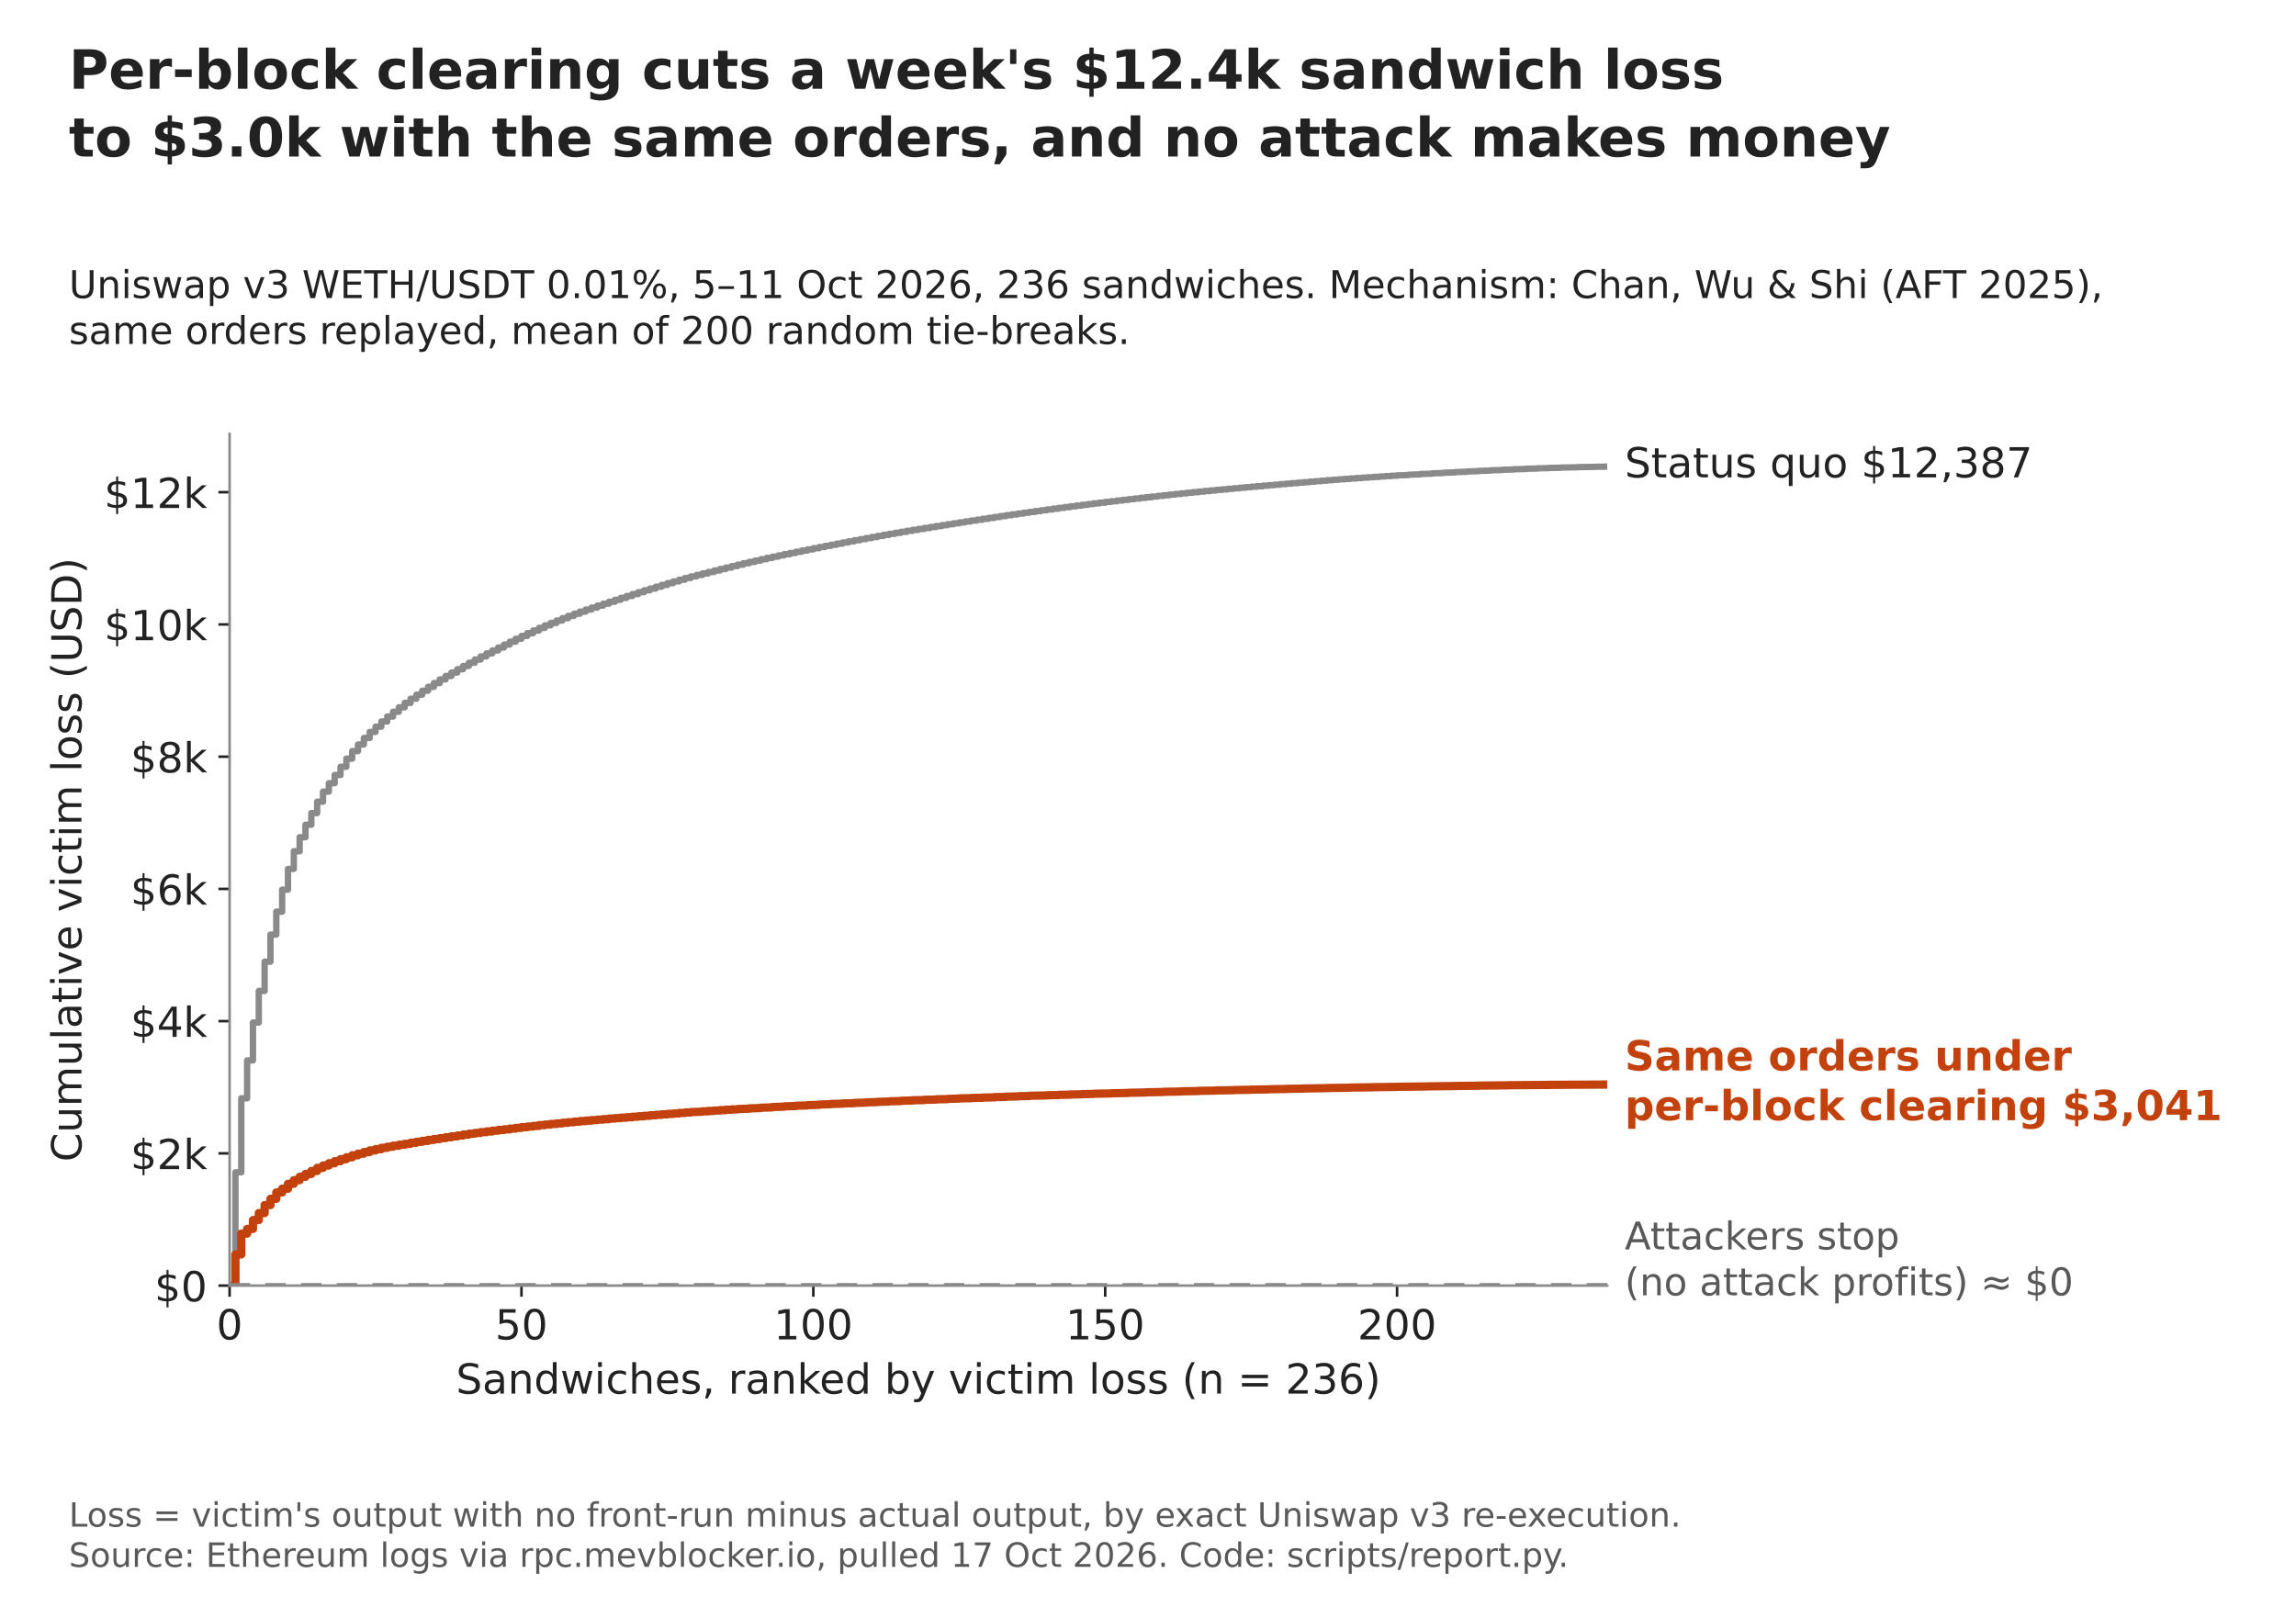
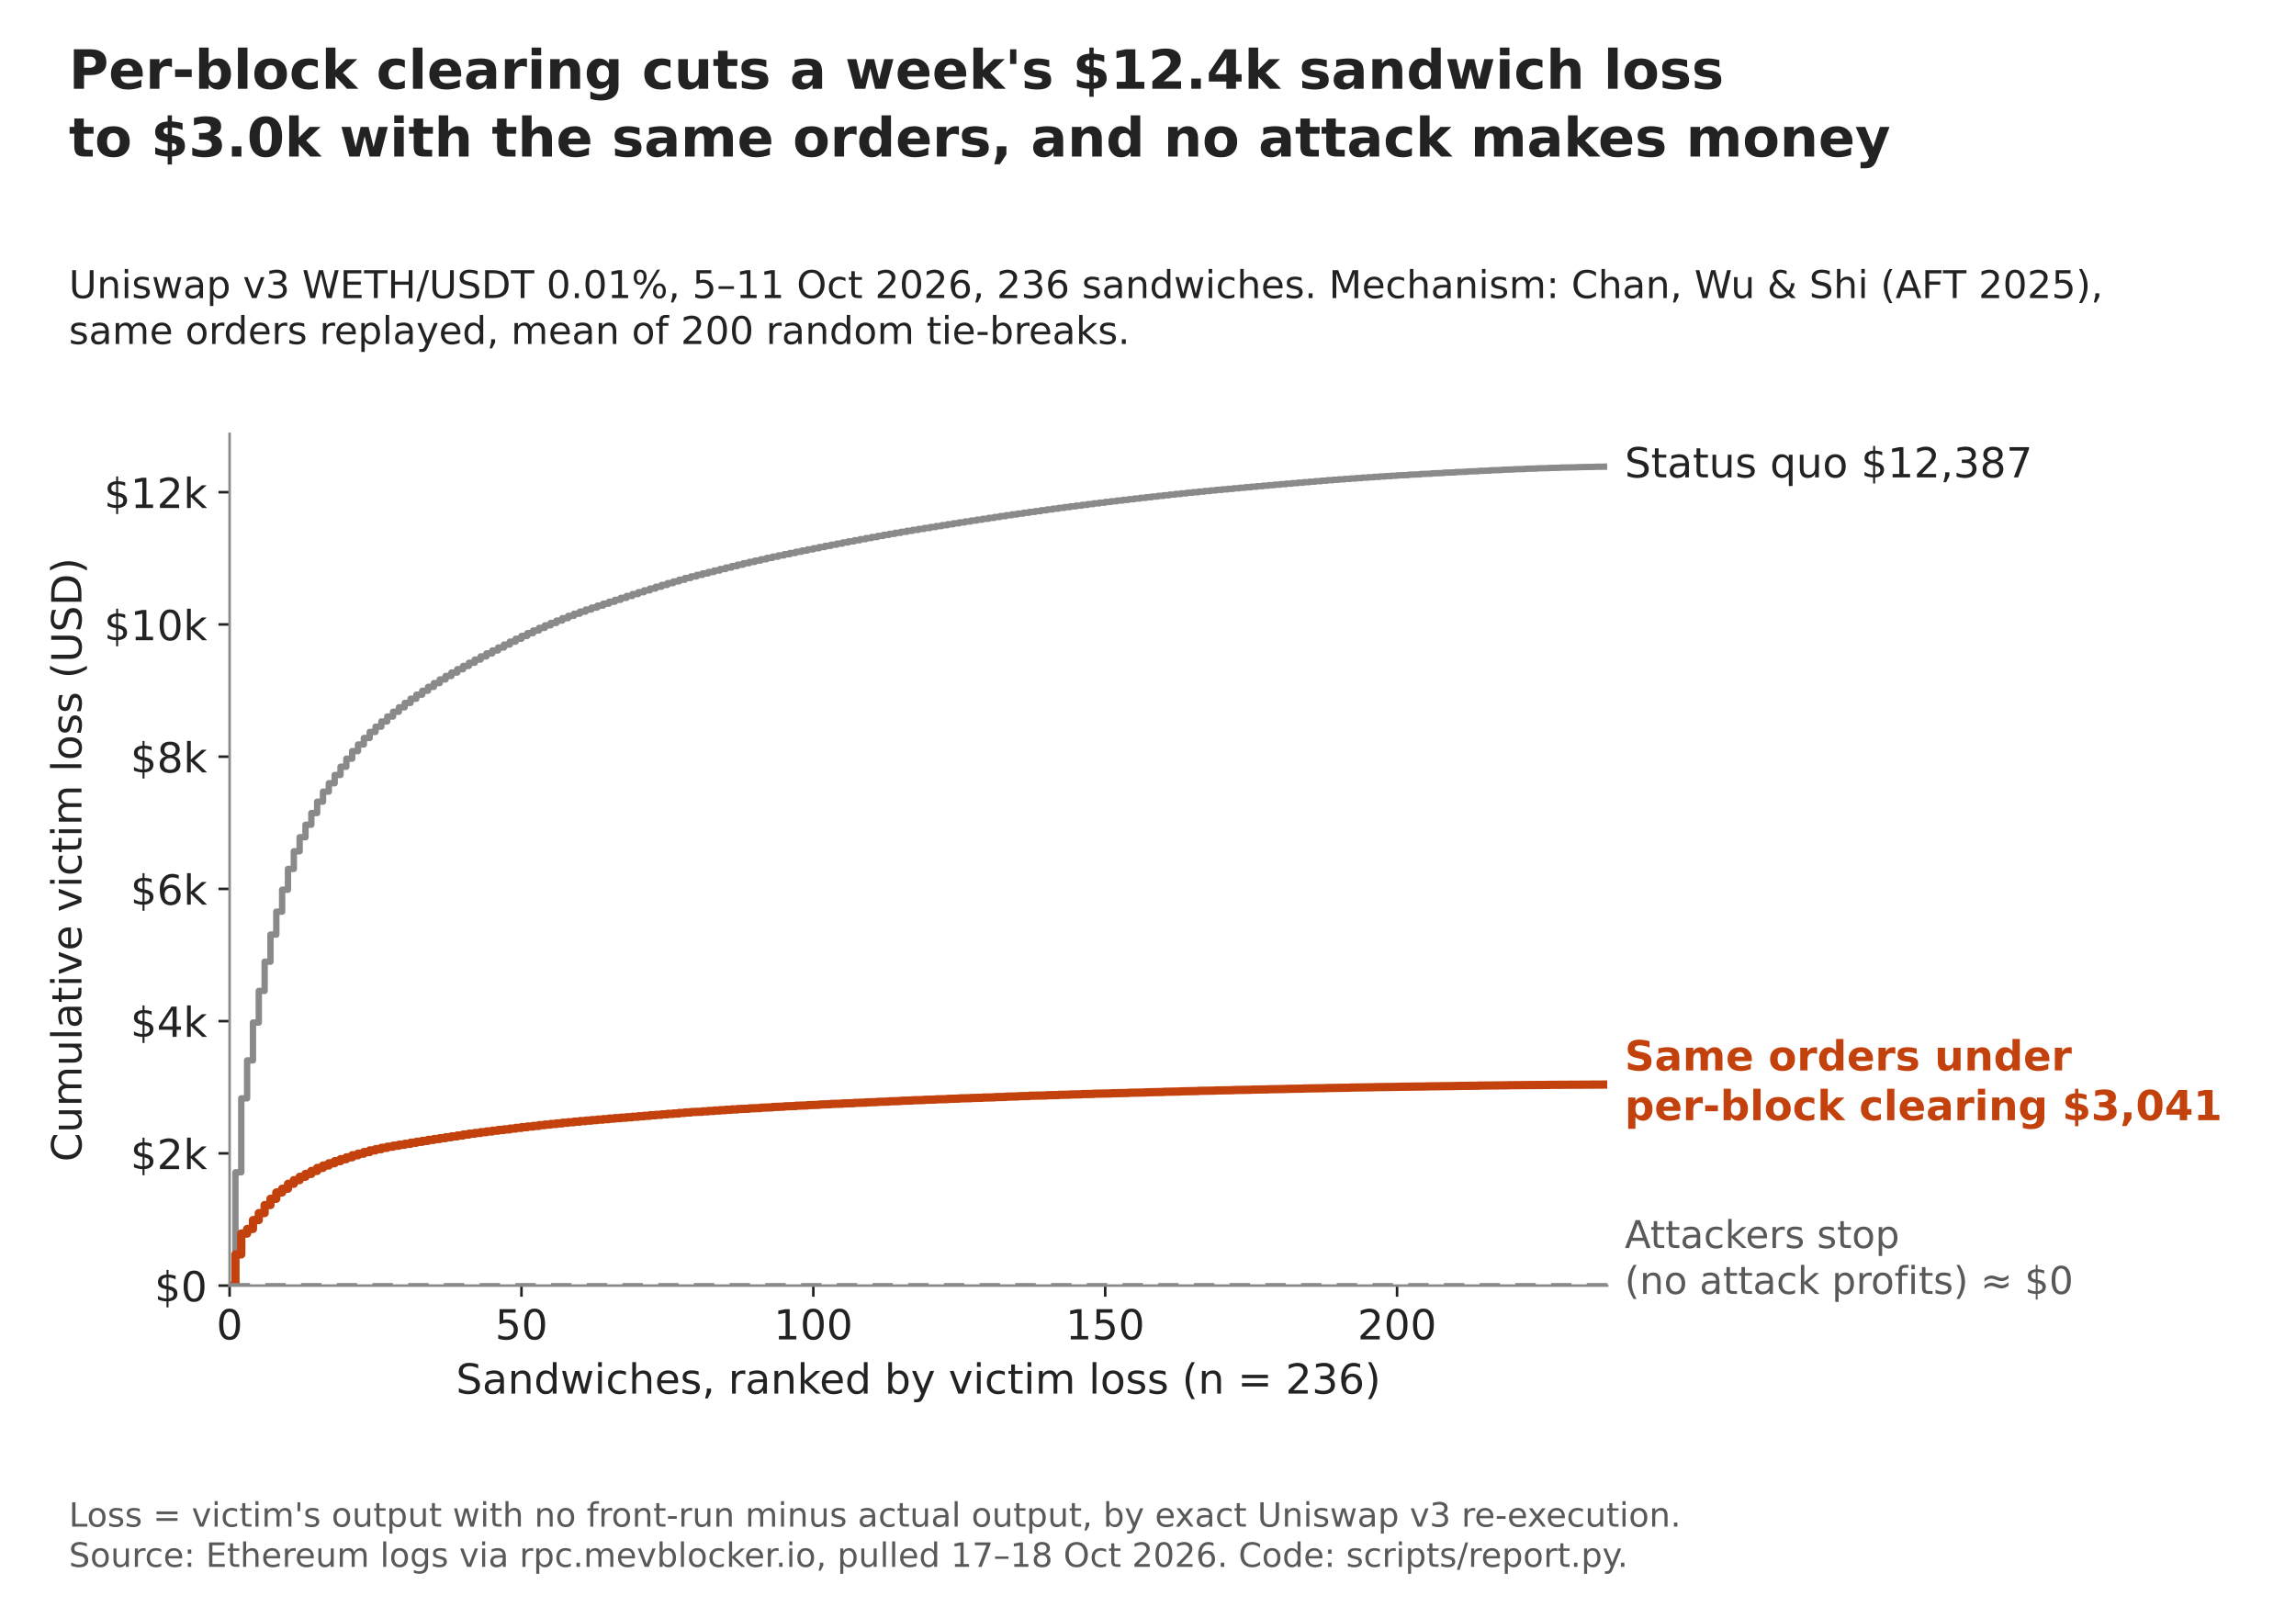
<svg xmlns="http://www.w3.org/2000/svg" xmlns:xlink="http://www.w3.org/1999/xlink" width="720pt" height="504pt" viewBox="0 0 720 504" version="1.1">
  <defs>
    <style type="text/css">*{stroke-linejoin: round; stroke-linecap: butt}</style>
  </defs>
  <g id="figure_1">
    <g id="patch_1">
      <path d="M 0 504  L 720 504  L 720 0  L 0 0  z " style="fill: #ffffff" />
    </g>
    <g id="axes_1">
      <g id="patch_2">
        <path d="M 72 403.2  L 504 403.2  L 504 136.08  L 72 136.08  z " style="fill: #ffffff" />
      </g>
      <g id="matplotlib.axis_1">
        <g id="xtick_1">
          <g id="line2d_1">
            <defs>
-               <path id="m01f7a027b5" d="M 0 0  L 0 3.5  " style="stroke: #222222; stroke-width: 0.8" />
+               <path id="madb91f0ebc" d="M 0 0  L 0 3.5  " style="stroke: #222222; stroke-width: 0.8" />
            </defs>
            <g>
-               <use xlink:href="#m01f7a027b5" x="72" y="403.2" style="fill: #222222; stroke: #222222; stroke-width: 0.8" />
+               <use xlink:href="#madb91f0ebc" x="72" y="403.2" style="fill: #222222; stroke: #222222; stroke-width: 0.8" />
            </g>
          </g>
          <g id="text_1">
            <text style="font-size: 13px; font-family: 'DejaVu Sans'; text-anchor: middle; fill: #222222" x="72" y="420.077" transform="rotate(-0 72 420.077)">0</text>
          </g>
        </g>
        <g id="xtick_2">
          <g id="line2d_2">
            <g>
-               <use xlink:href="#m01f7a027b5" x="163.525" y="403.2" style="fill: #222222; stroke: #222222; stroke-width: 0.8" />
+               <use xlink:href="#madb91f0ebc" x="163.525" y="403.2" style="fill: #222222; stroke: #222222; stroke-width: 0.8" />
            </g>
          </g>
          <g id="text_2">
            <text style="font-size: 13px; font-family: 'DejaVu Sans'; text-anchor: middle; fill: #222222" x="163.525" y="420.077" transform="rotate(-0 163.5254 420.077)">50</text>
          </g>
        </g>
        <g id="xtick_3">
          <g id="line2d_3">
            <g>
-               <use xlink:href="#m01f7a027b5" x="255.051" y="403.2" style="fill: #222222; stroke: #222222; stroke-width: 0.8" />
+               <use xlink:href="#madb91f0ebc" x="255.051" y="403.2" style="fill: #222222; stroke: #222222; stroke-width: 0.8" />
            </g>
          </g>
          <g id="text_3">
            <text style="font-size: 13px; font-family: 'DejaVu Sans'; text-anchor: middle; fill: #222222" x="255.051" y="420.077" transform="rotate(-0 255.0508 420.077)">100</text>
          </g>
        </g>
        <g id="xtick_4">
          <g id="line2d_4">
            <g>
-               <use xlink:href="#m01f7a027b5" x="346.576" y="403.2" style="fill: #222222; stroke: #222222; stroke-width: 0.8" />
+               <use xlink:href="#madb91f0ebc" x="346.576" y="403.2" style="fill: #222222; stroke: #222222; stroke-width: 0.8" />
            </g>
          </g>
          <g id="text_4">
            <text style="font-size: 13px; font-family: 'DejaVu Sans'; text-anchor: middle; fill: #222222" x="346.576" y="420.077" transform="rotate(-0 346.5763 420.077)">150</text>
          </g>
        </g>
        <g id="xtick_5">
          <g id="line2d_5">
            <g>
-               <use xlink:href="#m01f7a027b5" x="438.102" y="403.2" style="fill: #222222; stroke: #222222; stroke-width: 0.8" />
+               <use xlink:href="#madb91f0ebc" x="438.102" y="403.2" style="fill: #222222; stroke: #222222; stroke-width: 0.8" />
            </g>
          </g>
          <g id="text_5">
            <text style="font-size: 13px; font-family: 'DejaVu Sans'; text-anchor: middle; fill: #222222" x="438.102" y="420.077" transform="rotate(-0 438.1017 420.077)">200</text>
          </g>
        </g>
        <g id="text_6">
          <text style="font-size: 13px; font-family: 'DejaVu Sans'; text-anchor: middle; fill: #222222" x="288" y="437.078" transform="rotate(-0 288 437.078)">Sandwiches, ranked by victim loss (n = 236)</text>
        </g>
      </g>
      <g id="matplotlib.axis_2">
        <g id="ytick_1">
          <g id="line2d_6">
            <defs>
-               <path id="mf2571ea954" d="M 0 0  L -3.5 0  " style="stroke: #222222; stroke-width: 0.8" />
+               <path id="m854d1c3904" d="M 0 0  L -3.5 0  " style="stroke: #222222; stroke-width: 0.8" />
            </defs>
            <g>
-               <use xlink:href="#mf2571ea954" x="72" y="403.2" style="fill: #222222; stroke: #222222; stroke-width: 0.8" />
+               <use xlink:href="#m854d1c3904" x="72" y="403.2" style="fill: #222222; stroke: #222222; stroke-width: 0.8" />
            </g>
          </g>
          <g id="text_7">
            <text style="font-size: 13px; font-family: 'DejaVu Sans'; text-anchor: end; fill: #222222" x="65" y="408.139" transform="rotate(-0 65 408.139)">$0</text>
          </g>
        </g>
        <g id="ytick_2">
          <g id="line2d_7">
            <g>
-               <use xlink:href="#mf2571ea954" x="72" y="361.729" style="fill: #222222; stroke: #222222; stroke-width: 0.8" />
+               <use xlink:href="#m854d1c3904" x="72" y="361.729" style="fill: #222222; stroke: #222222; stroke-width: 0.8" />
            </g>
          </g>
          <g id="text_8">
            <text style="font-size: 13px; font-family: 'DejaVu Sans'; text-anchor: end; fill: #222222" x="65" y="366.668" transform="rotate(-0 65 366.6682)">$2k</text>
          </g>
        </g>
        <g id="ytick_3">
          <g id="line2d_8">
            <g>
-               <use xlink:href="#mf2571ea954" x="72" y="320.258" style="fill: #222222; stroke: #222222; stroke-width: 0.8" />
+               <use xlink:href="#m854d1c3904" x="72" y="320.258" style="fill: #222222; stroke: #222222; stroke-width: 0.8" />
            </g>
          </g>
          <g id="text_9">
            <text style="font-size: 13px; font-family: 'DejaVu Sans'; text-anchor: end; fill: #222222" x="65" y="325.197" transform="rotate(-0 65 325.1974)">$4k</text>
          </g>
        </g>
        <g id="ytick_4">
          <g id="line2d_9">
            <g>
-               <use xlink:href="#mf2571ea954" x="72" y="278.788" style="fill: #222222; stroke: #222222; stroke-width: 0.8" />
+               <use xlink:href="#m854d1c3904" x="72" y="278.788" style="fill: #222222; stroke: #222222; stroke-width: 0.8" />
            </g>
          </g>
          <g id="text_10">
            <text style="font-size: 13px; font-family: 'DejaVu Sans'; text-anchor: end; fill: #222222" x="65" y="283.727" transform="rotate(-0 65 283.7265)">$6k</text>
          </g>
        </g>
        <g id="ytick_5">
          <g id="line2d_10">
            <g>
-               <use xlink:href="#mf2571ea954" x="72" y="237.317" style="fill: #222222; stroke: #222222; stroke-width: 0.8" />
+               <use xlink:href="#m854d1c3904" x="72" y="237.317" style="fill: #222222; stroke: #222222; stroke-width: 0.8" />
            </g>
          </g>
          <g id="text_11">
            <text style="font-size: 13px; font-family: 'DejaVu Sans'; text-anchor: end; fill: #222222" x="65" y="242.256" transform="rotate(-0 65 242.2557)">$8k</text>
          </g>
        </g>
        <g id="ytick_6">
          <g id="line2d_11">
            <g>
-               <use xlink:href="#mf2571ea954" x="72" y="195.846" style="fill: #222222; stroke: #222222; stroke-width: 0.8" />
+               <use xlink:href="#m854d1c3904" x="72" y="195.846" style="fill: #222222; stroke: #222222; stroke-width: 0.8" />
            </g>
          </g>
          <g id="text_12">
            <text style="font-size: 13px; font-family: 'DejaVu Sans'; text-anchor: end; fill: #222222" x="65" y="200.785" transform="rotate(-0 65 200.7849)">$10k</text>
          </g>
        </g>
        <g id="ytick_7">
          <g id="line2d_12">
            <g>
-               <use xlink:href="#mf2571ea954" x="72" y="154.375" style="fill: #222222; stroke: #222222; stroke-width: 0.8" />
+               <use xlink:href="#m854d1c3904" x="72" y="154.375" style="fill: #222222; stroke: #222222; stroke-width: 0.8" />
            </g>
          </g>
          <g id="text_13">
            <text style="font-size: 13px; font-family: 'DejaVu Sans'; text-anchor: end; fill: #222222" x="65" y="159.314" transform="rotate(-0 65 159.3141)">$12k</text>
          </g>
        </g>
        <g id="text_14">
          <text style="font-size: 13px; font-family: 'DejaVu Sans'; text-anchor: middle; fill: #222222" x="25.535" y="269.64" transform="rotate(-90 25.53539 269.64)">Cumulative victim loss (USD)</text>
        </g>
      </g>
      <g id="line2d_13">
-         <path d="M 72 403.2  L 73.831 403.2  L 73.831 367.666  L 75.661 367.666  L 75.661 344.463  L 77.492 344.463  L 77.492 332.572  L 79.322 332.572  L 79.322 320.699  L 81.153 320.699  L 81.153 310.773  L 82.983 310.773  L 82.983 301.617  L 84.814 301.617  L 84.814 293.112  L 86.644 293.112  L 86.644 285.92  L 88.475 285.92  L 88.475 279.029  L 90.305 279.029  L 90.305 272.518  L 92.136 272.518  L 92.136 266.984  L 93.966 266.984  L 93.966 262.573  L 95.797 262.573  L 95.797 258.667  L 97.627 258.667  L 97.627 255.003  L 99.458 255.003  L 99.458 251.431  L 101.288 251.431  L 101.288 248.281  L 103.119 248.281  L 103.119 245.646  L 104.949 245.646  L 104.949 243.057  L 106.78 243.057  L 106.78 240.467  L 108.61 240.467  L 108.61 237.941  L 110.441 237.941  L 110.441 235.563  L 112.271 235.563  L 112.271 233.494  L 114.102 233.494  L 114.102 231.453  L 115.932 231.453  L 115.932 229.554  L 117.763 229.554  L 117.763 227.899  L 119.593 227.899  L 119.593 226.269  L 121.424 226.269  L 121.424 224.723  L 123.254 224.723  L 123.254 223.228  L 125.085 223.228  L 125.085 221.831  L 126.915 221.831  L 126.915 220.462  L 128.746 220.462  L 128.746 219.136  L 130.576 219.136  L 130.576 217.87  L 132.407 217.87  L 132.407 216.631  L 134.237 216.631  L 134.237 215.415  L 136.068 215.415  L 136.068 214.233  L 137.898 214.233  L 137.898 213.086  L 139.729 213.086  L 139.729 212.006  L 141.559 212.006  L 141.559 210.934  L 143.39 210.934  L 143.39 209.886  L 145.22 209.886  L 145.22 208.86  L 147.051 208.86  L 147.051 207.854  L 148.881 207.854  L 148.881 206.861  L 150.712 206.861  L 150.712 205.871  L 152.542 205.871  L 152.542 204.93  L 154.373 204.93  L 154.373 203.999  L 156.203 203.999  L 156.203 203.075  L 158.034 203.075  L 158.034 202.151  L 159.864 202.151  L 159.864 201.235  L 161.695 201.235  L 161.695 200.331  L 163.525 200.331  L 163.525 199.44  L 165.356 199.44  L 165.356 198.575  L 167.186 198.575  L 167.186 197.741  L 169.017 197.741  L 169.017 196.925  L 170.847 196.925  L 170.847 196.135  L 172.678 196.135  L 172.678 195.379  L 174.508 195.379  L 174.508 194.624  L 176.339 194.624  L 176.339 193.877  L 178.169 193.877  L 178.169 193.146  L 180 193.146  L 180 192.481  L 181.831 192.481  L 181.831 191.819  L 183.661 191.819  L 183.661 191.167  L 185.492 191.167  L 185.492 190.55  L 187.322 190.55  L 187.322 189.937  L 189.153 189.937  L 189.153 189.326  L 190.983 189.326  L 190.983 188.722  L 192.814 188.722  L 192.814 188.12  L 194.644 188.12  L 194.644 187.518  L 196.475 187.518  L 196.475 186.916  L 198.305 186.916  L 198.305 186.315  L 200.136 186.315  L 200.136 185.726  L 201.966 185.726  L 201.966 185.152  L 203.797 185.152  L 203.797 184.581  L 205.627 184.581  L 205.627 184.013  L 207.458 184.013  L 207.458 183.451  L 209.288 183.451  L 209.288 182.89  L 211.119 182.89  L 211.119 182.349  L 212.949 182.349  L 212.949 181.813  L 214.78 181.813  L 214.78 181.283  L 216.61 181.283  L 216.61 180.791  L 218.441 180.791  L 218.441 180.314  L 220.271 180.314  L 220.271 179.848  L 222.102 179.848  L 222.102 179.386  L 223.932 179.386  L 223.932 178.926  L 225.763 178.926  L 225.763 178.465  L 227.593 178.465  L 227.593 178.007  L 229.424 178.007  L 229.424 177.549  L 231.254 177.549  L 231.254 177.096  L 233.085 177.096  L 233.085 176.647  L 234.915 176.647  L 234.915 176.226  L 236.746 176.226  L 236.746 175.81  L 238.576 175.81  L 238.576 175.395  L 240.407 175.395  L 240.407 174.98  L 242.237 174.98  L 242.237 174.58  L 244.068 174.58  L 244.068 174.189  L 245.898 174.189  L 245.898 173.808  L 247.729 173.808  L 247.729 173.427  L 249.559 173.427  L 249.559 173.05  L 251.39 173.05  L 251.39 172.675  L 253.22 172.675  L 253.22 172.3  L 255.051 172.3  L 255.051 171.93  L 256.881 171.93  L 256.881 171.564  L 258.712 171.564  L 258.712 171.199  L 260.542 171.199  L 260.542 170.843  L 262.373 170.843  L 262.373 170.488  L 264.203 170.488  L 264.203 170.137  L 266.034 170.137  L 266.034 169.787  L 267.864 169.787  L 267.864 169.44  L 269.695 169.44  L 269.695 169.096  L 271.525 169.096  L 271.525 168.755  L 273.356 168.755  L 273.356 168.417  L 275.186 168.417  L 275.186 168.081  L 277.017 168.081  L 277.017 167.745  L 278.847 167.745  L 278.847 167.425  L 280.678 167.425  L 280.678 167.107  L 282.508 167.107  L 282.508 166.792  L 284.339 166.792  L 284.339 166.482  L 286.169 166.482  L 286.169 166.184  L 288 166.184  L 288 165.885  L 289.831 165.885  L 289.831 165.59  L 291.661 165.59  L 291.661 165.296  L 293.492 165.296  L 293.492 165.002  L 295.322 165.002  L 295.322 164.708  L 297.153 164.708  L 297.153 164.415  L 298.983 164.415  L 298.983 164.122  L 300.814 164.122  L 300.814 163.832  L 302.644 163.832  L 302.644 163.547  L 304.475 163.547  L 304.475 163.263  L 306.305 163.263  L 306.305 162.981  L 308.136 162.981  L 308.136 162.702  L 309.966 162.702  L 309.966 162.423  L 311.797 162.423  L 311.797 162.145  L 313.627 162.145  L 313.627 161.867  L 315.458 161.867  L 315.458 161.592  L 317.288 161.592  L 317.288 161.327  L 319.119 161.327  L 319.119 161.067  L 320.949 161.067  L 320.949 160.807  L 322.78 160.807  L 322.78 160.548  L 324.61 160.548  L 324.61 160.293  L 326.441 160.293  L 326.441 160.038  L 328.271 160.038  L 328.271 159.787  L 330.102 159.787  L 330.102 159.538  L 331.932 159.538  L 331.932 159.291  L 333.763 159.291  L 333.763 159.043  L 335.593 159.043  L 335.593 158.801  L 337.424 158.801  L 337.424 158.566  L 339.254 158.566  L 339.254 158.332  L 341.085 158.332  L 341.085 158.098  L 342.915 158.098  L 342.915 157.87  L 344.746 157.87  L 344.746 157.646  L 346.576 157.646  L 346.576 157.424  L 348.407 157.424  L 348.407 157.205  L 350.237 157.205  L 350.237 156.987  L 352.068 156.987  L 352.068 156.774  L 353.898 156.774  L 353.898 156.562  L 355.729 156.562  L 355.729 156.35  L 357.559 156.35  L 357.559 156.139  L 359.39 156.139  L 359.39 155.933  L 361.22 155.933  L 361.22 155.728  L 363.051 155.728  L 363.051 155.525  L 364.881 155.525  L 364.881 155.323  L 366.712 155.323  L 366.712 155.12  L 368.542 155.12  L 368.542 154.926  L 370.373 154.926  L 370.373 154.736  L 372.203 154.736  L 372.203 154.547  L 374.034 154.547  L 374.034 154.357  L 375.864 154.357  L 375.864 154.174  L 377.695 154.174  L 377.695 153.992  L 379.525 153.992  L 379.525 153.816  L 381.356 153.816  L 381.356 153.646  L 383.186 153.646  L 383.186 153.476  L 385.017 153.476  L 385.017 153.305  L 386.847 153.305  L 386.847 153.137  L 388.678 153.137  L 388.678 152.97  L 390.508 152.97  L 390.508 152.804  L 392.339 152.804  L 392.339 152.642  L 394.169 152.642  L 394.169 152.479  L 396 152.479  L 396 152.319  L 397.831 152.319  L 397.831 152.158  L 399.661 152.158  L 399.661 151.999  L 401.492 151.999  L 401.492 151.841  L 403.322 151.841  L 403.322 151.684  L 405.153 151.684  L 405.153 151.528  L 406.983 151.528  L 406.983 151.372  L 408.814 151.372  L 408.814 151.218  L 410.644 151.218  L 410.644 151.064  L 412.475 151.064  L 412.475 150.911  L 414.305 150.911  L 414.305 150.759  L 416.136 150.759  L 416.136 150.61  L 417.966 150.61  L 417.966 150.471  L 419.797 150.471  L 419.797 150.334  L 421.627 150.334  L 421.627 150.197  L 423.458 150.197  L 423.458 150.064  L 425.288 150.064  L 425.288 149.933  L 427.119 149.933  L 427.119 149.805  L 428.949 149.805  L 428.949 149.682  L 430.78 149.682  L 430.78 149.56  L 432.61 149.56  L 432.61 149.441  L 434.441 149.441  L 434.441 149.323  L 436.271 149.323  L 436.271 149.207  L 438.102 149.207  L 438.102 149.093  L 441.763 148.984  L 441.763 148.875  L 445.424 148.769  L 445.424 148.663  L 449.085 148.559  L 449.085 148.456  L 452.746 148.353  L 452.746 148.252  L 456.407 148.151  L 456.407 148.055  L 460.068 147.96  L 460.068 147.865  L 463.729 147.773  L 463.729 147.682  L 467.39 147.591  L 467.39 147.502  L 471.051 147.413  L 471.051 147.327  L 474.712 147.242  L 474.712 147.165  L 478.373 147.091  L 478.373 147.019  L 482.034 146.948  L 482.034 146.879  L 485.695 146.819  L 485.695 146.759  L 489.356 146.7  L 489.356 146.646  L 494.847 146.547  L 494.847 146.503  L 500.339 146.42  L 500.339 146.39  L 504 146.363  L 504 146.354  " clip-path="url(#p5d83e843a5)" style="fill: none; stroke: #8a8a8a; stroke-width: 2; stroke-linecap: square" />
+         <path d="M 72 403.2  L 73.831 403.2  L 73.831 367.666  L 75.661 367.666  L 75.661 344.463  L 77.492 344.463  L 77.492 332.572  L 79.322 332.572  L 79.322 320.699  L 81.153 320.699  L 81.153 310.773  L 82.983 310.773  L 82.983 301.617  L 84.814 301.617  L 84.814 293.112  L 86.644 293.112  L 86.644 285.92  L 88.475 285.92  L 88.475 279.029  L 90.305 279.029  L 90.305 272.518  L 92.136 272.518  L 92.136 266.984  L 93.966 266.984  L 93.966 262.573  L 95.797 262.573  L 95.797 258.667  L 97.627 258.667  L 97.627 255.003  L 99.458 255.003  L 99.458 251.431  L 101.288 251.431  L 101.288 248.281  L 103.119 248.281  L 103.119 245.646  L 104.949 245.646  L 104.949 243.057  L 106.78 243.057  L 106.78 240.467  L 108.61 240.467  L 108.61 237.941  L 110.441 237.941  L 110.441 235.563  L 112.271 235.563  L 112.271 233.494  L 114.102 233.494  L 114.102 231.453  L 115.932 231.453  L 115.932 229.554  L 117.763 229.554  L 117.763 227.899  L 119.593 227.899  L 119.593 226.269  L 121.424 226.269  L 121.424 224.723  L 123.254 224.723  L 123.254 223.228  L 125.085 223.228  L 125.085 221.831  L 126.915 221.831  L 126.915 220.462  L 128.746 220.462  L 128.746 219.136  L 130.576 219.136  L 130.576 217.87  L 132.407 217.87  L 132.407 216.631  L 134.237 216.631  L 134.237 215.415  L 136.068 215.415  L 136.068 214.233  L 137.898 214.233  L 137.898 213.086  L 139.729 213.086  L 139.729 212.006  L 141.559 212.006  L 141.559 210.934  L 143.39 210.934  L 143.39 209.886  L 145.22 209.886  L 145.22 208.86  L 147.051 208.86  L 147.051 207.854  L 148.881 207.854  L 148.881 206.861  L 150.712 206.861  L 150.712 205.871  L 152.542 205.871  L 152.542 204.93  L 154.373 204.93  L 154.373 203.999  L 156.203 203.999  L 156.203 203.075  L 158.034 203.075  L 158.034 202.151  L 159.864 202.151  L 159.864 201.235  L 161.695 201.235  L 161.695 200.331  L 163.525 200.331  L 163.525 199.44  L 165.356 199.44  L 165.356 198.575  L 167.186 198.575  L 167.186 197.741  L 169.017 197.741  L 169.017 196.925  L 170.847 196.925  L 170.847 196.135  L 172.678 196.135  L 172.678 195.379  L 174.508 195.379  L 174.508 194.624  L 176.339 194.624  L 176.339 193.877  L 178.169 193.877  L 178.169 193.146  L 180 193.146  L 180 192.481  L 181.831 192.481  L 181.831 191.819  L 183.661 191.819  L 183.661 191.167  L 185.492 191.167  L 185.492 190.55  L 187.322 190.55  L 187.322 189.937  L 189.153 189.937  L 189.153 189.326  L 190.983 189.326  L 190.983 188.722  L 192.814 188.722  L 192.814 188.12  L 194.644 188.12  L 194.644 187.518  L 196.475 187.518  L 196.475 186.916  L 198.305 186.916  L 198.305 186.315  L 200.136 186.315  L 200.136 185.726  L 201.966 185.726  L 201.966 185.152  L 203.797 185.152  L 203.797 184.581  L 205.627 184.581  L 205.627 184.013  L 207.458 184.013  L 207.458 183.451  L 209.288 183.451  L 209.288 182.89  L 211.119 182.89  L 211.119 182.349  L 212.949 182.349  L 212.949 181.813  L 214.78 181.813  L 214.78 181.283  L 216.61 181.283  L 216.61 180.791  L 218.441 180.791  L 218.441 180.314  L 220.271 180.314  L 220.271 179.848  L 222.102 179.848  L 222.102 179.386  L 223.932 179.386  L 223.932 178.926  L 225.763 178.926  L 225.763 178.465  L 227.593 178.465  L 227.593 178.007  L 229.424 178.007  L 229.424 177.549  L 231.254 177.549  L 231.254 177.096  L 233.085 177.096  L 233.085 176.647  L 234.915 176.647  L 234.915 176.226  L 236.746 176.226  L 236.746 175.81  L 238.576 175.81  L 238.576 175.395  L 240.407 175.395  L 240.407 174.98  L 242.237 174.98  L 242.237 174.58  L 244.068 174.58  L 244.068 174.189  L 245.898 174.189  L 245.898 173.808  L 247.729 173.808  L 247.729 173.427  L 249.559 173.427  L 249.559 173.05  L 251.39 173.05  L 251.39 172.675  L 253.22 172.675  L 253.22 172.3  L 255.051 172.3  L 255.051 171.93  L 256.881 171.93  L 256.881 171.564  L 258.712 171.564  L 258.712 171.199  L 260.542 171.199  L 260.542 170.843  L 262.373 170.843  L 262.373 170.488  L 264.203 170.488  L 264.203 170.137  L 266.034 170.137  L 266.034 169.787  L 267.864 169.787  L 267.864 169.44  L 269.695 169.44  L 269.695 169.096  L 271.525 169.096  L 271.525 168.755  L 273.356 168.755  L 273.356 168.417  L 275.186 168.417  L 275.186 168.081  L 277.017 168.081  L 277.017 167.745  L 278.847 167.745  L 278.847 167.425  L 280.678 167.425  L 280.678 167.107  L 282.508 167.107  L 282.508 166.792  L 284.339 166.792  L 284.339 166.482  L 286.169 166.482  L 286.169 166.184  L 288 166.184  L 288 165.885  L 289.831 165.885  L 289.831 165.59  L 291.661 165.59  L 291.661 165.296  L 293.492 165.296  L 293.492 165.002  L 295.322 165.002  L 295.322 164.708  L 297.153 164.708  L 297.153 164.415  L 298.983 164.415  L 298.983 164.122  L 300.814 164.122  L 300.814 163.832  L 302.644 163.832  L 302.644 163.547  L 304.475 163.547  L 304.475 163.263  L 306.305 163.263  L 306.305 162.981  L 308.136 162.981  L 308.136 162.702  L 309.966 162.702  L 309.966 162.423  L 311.797 162.423  L 311.797 162.145  L 313.627 162.145  L 313.627 161.867  L 315.458 161.867  L 315.458 161.592  L 317.288 161.592  L 317.288 161.327  L 319.119 161.327  L 319.119 161.067  L 320.949 161.067  L 320.949 160.807  L 322.78 160.807  L 322.78 160.548  L 324.61 160.548  L 324.61 160.293  L 326.441 160.293  L 326.441 160.038  L 328.271 160.038  L 328.271 159.787  L 330.102 159.787  L 330.102 159.538  L 331.932 159.538  L 331.932 159.291  L 333.763 159.291  L 333.763 159.043  L 335.593 159.043  L 335.593 158.801  L 337.424 158.801  L 337.424 158.566  L 339.254 158.566  L 339.254 158.332  L 341.085 158.332  L 341.085 158.098  L 342.915 158.098  L 342.915 157.87  L 344.746 157.87  L 344.746 157.646  L 346.576 157.646  L 346.576 157.424  L 348.407 157.424  L 348.407 157.205  L 350.237 157.205  L 350.237 156.987  L 352.068 156.987  L 352.068 156.774  L 353.898 156.774  L 353.898 156.562  L 355.729 156.562  L 355.729 156.35  L 357.559 156.35  L 357.559 156.139  L 359.39 156.139  L 359.39 155.933  L 361.22 155.933  L 361.22 155.728  L 363.051 155.728  L 363.051 155.525  L 364.881 155.525  L 364.881 155.323  L 366.712 155.323  L 366.712 155.12  L 368.542 155.12  L 368.542 154.926  L 370.373 154.926  L 370.373 154.736  L 372.203 154.736  L 372.203 154.547  L 374.034 154.547  L 374.034 154.357  L 375.864 154.357  L 375.864 154.174  L 377.695 154.174  L 377.695 153.992  L 379.525 153.992  L 379.525 153.816  L 381.356 153.816  L 381.356 153.646  L 383.186 153.646  L 383.186 153.476  L 385.017 153.476  L 385.017 153.305  L 386.847 153.305  L 386.847 153.137  L 388.678 153.137  L 388.678 152.97  L 390.508 152.97  L 390.508 152.804  L 392.339 152.804  L 392.339 152.642  L 394.169 152.642  L 394.169 152.479  L 396 152.479  L 396 152.319  L 397.831 152.319  L 397.831 152.158  L 399.661 152.158  L 399.661 151.999  L 401.492 151.999  L 401.492 151.841  L 403.322 151.841  L 403.322 151.684  L 405.153 151.684  L 405.153 151.528  L 406.983 151.528  L 406.983 151.372  L 408.814 151.372  L 408.814 151.218  L 410.644 151.218  L 410.644 151.064  L 412.475 151.064  L 412.475 150.911  L 414.305 150.911  L 414.305 150.759  L 416.136 150.759  L 416.136 150.61  L 417.966 150.61  L 417.966 150.471  L 419.797 150.471  L 419.797 150.334  L 421.627 150.334  L 421.627 150.197  L 423.458 150.197  L 423.458 150.064  L 425.288 150.064  L 425.288 149.933  L 427.119 149.933  L 427.119 149.805  L 428.949 149.805  L 428.949 149.682  L 430.78 149.682  L 430.78 149.56  L 432.61 149.56  L 432.61 149.441  L 434.441 149.441  L 434.441 149.323  L 436.271 149.323  L 436.271 149.207  L 438.102 149.207  L 438.102 149.093  L 441.763 148.984  L 441.763 148.875  L 445.424 148.769  L 445.424 148.663  L 449.085 148.559  L 449.085 148.456  L 452.746 148.353  L 452.746 148.252  L 456.407 148.151  L 456.407 148.055  L 460.068 147.96  L 460.068 147.865  L 463.729 147.773  L 463.729 147.682  L 467.39 147.591  L 467.39 147.502  L 471.051 147.413  L 471.051 147.327  L 474.712 147.242  L 474.712 147.165  L 478.373 147.091  L 478.373 147.019  L 482.034 146.948  L 482.034 146.879  L 485.695 146.819  L 485.695 146.759  L 489.356 146.7  L 489.356 146.646  L 494.847 146.547  L 494.847 146.503  L 500.339 146.42  L 500.339 146.39  L 504 146.363  L 504 146.354  " clip-path="url(#pfea4c7b741)" style="fill: none; stroke: #8a8a8a; stroke-width: 2; stroke-linecap: square" />
      </g>
      <g id="line2d_14">
-         <path d="M 72 403.2  L 73.831 403.2  L 73.831 393.426  L 75.661 393.426  L 75.661 386.884  L 77.492 386.884  L 77.492 385.436  L 79.322 385.436  L 79.322 382.659  L 81.153 382.659  L 81.153 380.457  L 82.983 380.457  L 82.983 377.943  L 84.814 377.943  L 84.814 375.982  L 86.644 375.982  L 86.644 373.993  L 88.475 373.993  L 88.475 372.82  L 90.305 372.82  L 90.305 371.278  L 92.136 371.278  L 92.136 370.128  L 93.966 370.128  L 93.966 369.074  L 95.797 369.074  L 95.797 368.171  L 97.627 368.171  L 97.627 367.242  L 99.458 367.242  L 99.458 366.289  L 101.288 366.289  L 101.288 365.531  L 103.119 365.531  L 103.119 364.828  L 104.949 364.828  L 104.949 364.175  L 106.78 364.175  L 106.78 363.551  L 108.61 363.551  L 108.61 362.968  L 110.441 362.968  L 110.441 362.322  L 112.271 362.322  L 112.271 361.814  L 114.102 361.814  L 114.102 361.314  L 115.932 361.314  L 115.932 360.794  L 117.763 360.794  L 117.763 360.407  L 119.593 360.407  L 119.593 359.989  L 121.424 359.989  L 121.424 359.642  L 123.254 359.642  L 123.254 359.325  L 125.085 359.325  L 125.085 359.021  L 126.915 359.021  L 126.915 358.738  L 128.746 358.738  L 128.746 358.391  L 130.576 358.391  L 130.576 358.101  L 132.407 358.101  L 132.407 357.81  L 134.237 357.81  L 134.237 357.498  L 136.068 357.498  L 136.068 357.233  L 137.898 357.233  L 137.898 356.953  L 139.729 356.953  L 139.729 356.67  L 141.559 356.67  L 141.559 356.4  L 143.39 356.4  L 143.39 356.128  L 145.22 356.128  L 145.22 355.835  L 147.051 355.835  L 147.051 355.555  L 148.881 355.555  L 148.881 355.322  L 150.712 355.322  L 150.712 355.075  L 152.542 355.075  L 152.542 354.857  L 154.373 354.857  L 154.373 354.619  L 156.203 354.619  L 156.203 354.396  L 158.034 354.396  L 158.034 354.202  L 159.864 354.202  L 159.864 353.963  L 161.695 353.963  L 161.695 353.735  L 163.525 353.735  L 163.525 353.515  L 165.356 353.515  L 165.356 353.313  L 167.186 353.313  L 167.186 353.117  L 169.017 353.117  L 169.017 352.872  L 170.847 352.872  L 170.847 352.691  L 172.678 352.691  L 172.678 352.506  L 174.508 352.506  L 174.508 352.325  L 176.339 352.325  L 176.339 352.129  L 178.169 352.129  L 178.169 351.964  L 180 351.964  L 180 351.781  L 181.831 351.781  L 181.831 351.608  L 183.661 351.608  L 183.661 351.457  L 185.492 351.457  L 185.492 351.29  L 187.322 351.29  L 187.322 351.14  L 189.153 351.14  L 189.153 350.991  L 190.983 350.991  L 190.983 350.821  L 192.814 350.821  L 192.814 350.674  L 194.644 350.674  L 194.644 350.537  L 196.475 350.537  L 196.475 350.399  L 198.305 350.399  L 198.305 350.239  L 200.136 350.239  L 200.136 350.094  L 201.966 350.094  L 201.966 349.949  L 203.797 349.949  L 203.797 349.778  L 205.627 349.778  L 205.627 349.647  L 207.458 349.647  L 207.458 349.492  L 209.288 349.492  L 209.288 349.343  L 211.119 349.343  L 211.119 349.219  L 212.949 349.219  L 212.949 349.041  L 214.78 349.041  L 214.78 348.899  L 216.61 348.899  L 216.61 348.777  L 220.271 348.667  L 220.271 348.545  L 222.102 348.545  L 222.102 348.42  L 223.932 348.42  L 223.932 348.299  L 225.763 348.299  L 225.763 348.173  L 227.593 348.173  L 227.593 348.057  L 229.424 348.057  L 229.424 347.945  L 231.254 347.945  L 231.254 347.827  L 234.915 347.719  L 234.915 347.619  L 238.576 347.517  L 238.576 347.404  L 242.237 347.294  L 242.237 347.187  L 245.898 347.078  L 245.898 346.987  L 249.559 346.882  L 249.559 346.787  L 253.22 346.7  L 253.22 346.607  L 256.881 346.508  L 256.881 346.408  L 260.542 346.318  L 260.542 346.224  L 264.203 346.145  L 264.203 346.07  L 267.864 345.988  L 267.864 345.898  L 271.525 345.816  L 271.525 345.736  L 275.186 345.64  L 275.186 345.567  L 278.847 345.479  L 278.847 345.4  L 282.508 345.321  L 282.508 345.237  L 286.169 345.146  L 286.169 345.075  L 289.831 345.013  L 289.831 344.928  L 293.492 344.854  L 293.492 344.783  L 297.153 344.713  L 297.153 344.639  L 300.814 344.555  L 300.814 344.481  L 304.475 344.424  L 304.475 344.356  L 308.136 344.292  L 308.136 344.227  L 311.797 344.164  L 311.797 344.09  L 315.458 344.027  L 315.458 343.941  L 319.119 343.875  L 319.119 343.811  L 322.78 343.739  L 322.78 343.664  L 328.271 343.561  L 328.271 343.497  L 331.932 343.442  L 331.932 343.379  L 335.593 343.319  L 335.593 343.264  L 339.254 343.202  L 339.254 343.148  L 342.915 343.083  L 342.915 343.027  L 348.407 342.937  L 348.407 342.884  L 353.898 342.784  L 353.898 342.728  L 359.39 342.63  L 359.39 342.576  L 364.881 342.474  L 364.881 342.422  L 370.373 342.322  L 370.373 342.274  L 375.864 342.175  L 375.864 342.126  L 381.356 342.037  L 381.356 341.993  L 386.847 341.914  L 386.847 341.866  L 392.339 341.784  L 392.339 341.743  L 397.831 341.658  L 397.831 341.617  L 403.322 341.542  L 403.322 341.504  L 408.814 341.42  L 408.814 341.38  L 416.136 341.27  L 416.136 341.233  L 423.458 341.134  L 423.458 341.089  L 430.78 340.994  L 430.78 340.964  L 438.102 340.877  L 438.102 340.849  L 447.254 340.744  L 447.254 340.718  L 456.407 340.613  L 456.407 340.588  L 463.729 340.508  L 463.729 340.476  L 472.881 340.385  L 472.881 340.362  L 485.695 340.257  L 485.695 340.242  L 504 340.143  L 504 340.143  " clip-path="url(#p5d83e843a5)" style="fill: none; stroke: #c2410c; stroke-width: 2.6; stroke-linecap: square" />
+         <path d="M 72 403.2  L 73.831 403.2  L 73.831 393.426  L 75.661 393.426  L 75.661 386.884  L 77.492 386.884  L 77.492 385.436  L 79.322 385.436  L 79.322 382.659  L 81.153 382.659  L 81.153 380.457  L 82.983 380.457  L 82.983 377.943  L 84.814 377.943  L 84.814 375.982  L 86.644 375.982  L 86.644 373.993  L 88.475 373.993  L 88.475 372.82  L 90.305 372.82  L 90.305 371.278  L 92.136 371.278  L 92.136 370.128  L 93.966 370.128  L 93.966 369.074  L 95.797 369.074  L 95.797 368.171  L 97.627 368.171  L 97.627 367.242  L 99.458 367.242  L 99.458 366.289  L 101.288 366.289  L 101.288 365.531  L 103.119 365.531  L 103.119 364.828  L 104.949 364.828  L 104.949 364.175  L 106.78 364.175  L 106.78 363.551  L 108.61 363.551  L 108.61 362.968  L 110.441 362.968  L 110.441 362.322  L 112.271 362.322  L 112.271 361.814  L 114.102 361.814  L 114.102 361.314  L 115.932 361.314  L 115.932 360.794  L 117.763 360.794  L 117.763 360.407  L 119.593 360.407  L 119.593 359.989  L 121.424 359.989  L 121.424 359.642  L 123.254 359.642  L 123.254 359.325  L 125.085 359.325  L 125.085 359.021  L 126.915 359.021  L 126.915 358.738  L 128.746 358.738  L 128.746 358.391  L 130.576 358.391  L 130.576 358.101  L 132.407 358.101  L 132.407 357.81  L 134.237 357.81  L 134.237 357.498  L 136.068 357.498  L 136.068 357.233  L 137.898 357.233  L 137.898 356.953  L 139.729 356.953  L 139.729 356.67  L 141.559 356.67  L 141.559 356.4  L 143.39 356.4  L 143.39 356.128  L 145.22 356.128  L 145.22 355.835  L 147.051 355.835  L 147.051 355.555  L 148.881 355.555  L 148.881 355.322  L 150.712 355.322  L 150.712 355.075  L 152.542 355.075  L 152.542 354.857  L 154.373 354.857  L 154.373 354.619  L 156.203 354.619  L 156.203 354.396  L 158.034 354.396  L 158.034 354.202  L 159.864 354.202  L 159.864 353.963  L 161.695 353.963  L 161.695 353.735  L 163.525 353.735  L 163.525 353.515  L 165.356 353.515  L 165.356 353.313  L 167.186 353.313  L 167.186 353.117  L 169.017 353.117  L 169.017 352.872  L 170.847 352.872  L 170.847 352.691  L 172.678 352.691  L 172.678 352.506  L 174.508 352.506  L 174.508 352.325  L 176.339 352.325  L 176.339 352.129  L 178.169 352.129  L 178.169 351.964  L 180 351.964  L 180 351.781  L 181.831 351.781  L 181.831 351.608  L 183.661 351.608  L 183.661 351.457  L 185.492 351.457  L 185.492 351.29  L 187.322 351.29  L 187.322 351.14  L 189.153 351.14  L 189.153 350.991  L 190.983 350.991  L 190.983 350.821  L 192.814 350.821  L 192.814 350.674  L 194.644 350.674  L 194.644 350.537  L 196.475 350.537  L 196.475 350.399  L 198.305 350.399  L 198.305 350.239  L 200.136 350.239  L 200.136 350.094  L 201.966 350.094  L 201.966 349.949  L 203.797 349.949  L 203.797 349.778  L 205.627 349.778  L 205.627 349.647  L 207.458 349.647  L 207.458 349.492  L 209.288 349.492  L 209.288 349.343  L 211.119 349.343  L 211.119 349.219  L 212.949 349.219  L 212.949 349.041  L 214.78 349.041  L 214.78 348.899  L 216.61 348.899  L 216.61 348.777  L 220.271 348.667  L 220.271 348.545  L 222.102 348.545  L 222.102 348.42  L 223.932 348.42  L 223.932 348.299  L 225.763 348.299  L 225.763 348.173  L 227.593 348.173  L 227.593 348.057  L 229.424 348.057  L 229.424 347.945  L 231.254 347.945  L 231.254 347.827  L 234.915 347.719  L 234.915 347.619  L 238.576 347.517  L 238.576 347.404  L 242.237 347.294  L 242.237 347.187  L 245.898 347.078  L 245.898 346.987  L 249.559 346.882  L 249.559 346.787  L 253.22 346.7  L 253.22 346.607  L 256.881 346.508  L 256.881 346.408  L 260.542 346.318  L 260.542 346.224  L 264.203 346.145  L 264.203 346.07  L 267.864 345.988  L 267.864 345.898  L 271.525 345.816  L 271.525 345.736  L 275.186 345.64  L 275.186 345.567  L 278.847 345.479  L 278.847 345.4  L 282.508 345.321  L 282.508 345.237  L 286.169 345.146  L 286.169 345.075  L 289.831 345.013  L 289.831 344.928  L 293.492 344.854  L 293.492 344.783  L 297.153 344.713  L 297.153 344.639  L 300.814 344.555  L 300.814 344.481  L 304.475 344.424  L 304.475 344.356  L 308.136 344.292  L 308.136 344.227  L 311.797 344.164  L 311.797 344.09  L 315.458 344.027  L 315.458 343.941  L 319.119 343.875  L 319.119 343.811  L 322.78 343.739  L 322.78 343.664  L 328.271 343.561  L 328.271 343.497  L 331.932 343.442  L 331.932 343.379  L 335.593 343.319  L 335.593 343.264  L 339.254 343.202  L 339.254 343.148  L 342.915 343.083  L 342.915 343.027  L 348.407 342.937  L 348.407 342.884  L 353.898 342.784  L 353.898 342.728  L 359.39 342.63  L 359.39 342.576  L 364.881 342.474  L 364.881 342.422  L 370.373 342.322  L 370.373 342.274  L 375.864 342.175  L 375.864 342.126  L 381.356 342.037  L 381.356 341.993  L 386.847 341.914  L 386.847 341.866  L 392.339 341.784  L 392.339 341.743  L 397.831 341.658  L 397.831 341.617  L 403.322 341.542  L 403.322 341.504  L 408.814 341.42  L 408.814 341.38  L 416.136 341.27  L 416.136 341.233  L 423.458 341.134  L 423.458 341.089  L 430.78 340.994  L 430.78 340.964  L 438.102 340.877  L 438.102 340.849  L 447.254 340.744  L 447.254 340.718  L 456.407 340.613  L 456.407 340.588  L 463.729 340.508  L 463.729 340.476  L 472.881 340.385  L 472.881 340.362  L 485.695 340.257  L 485.695 340.242  L 504 340.143  L 504 340.143  " clip-path="url(#pfea4c7b741)" style="fill: none; stroke: #c2410c; stroke-width: 2.6; stroke-linecap: square" />
      </g>
      <g id="line2d_15">
-         <path d="M 72 403.2  L 504 403.2  " clip-path="url(#p5d83e843a5)" style="fill: none; stroke-dasharray: 6.4,4.8; stroke-dashoffset: 0; stroke: #8a8a8a; stroke-width: 1.6" />
+         <path d="M 72 403.2  L 504 403.2  " clip-path="url(#pfea4c7b741)" style="fill: none; stroke-dasharray: 6.4,4.8; stroke-dashoffset: 0; stroke: #8a8a8a; stroke-width: 1.6" />
      </g>
      <g id="patch_3">
        <path d="M 72 403.2  L 72 136.08  " style="fill: none; stroke: #8a8a8a; stroke-width: 0.8; stroke-linejoin: miter; stroke-linecap: square" />
      </g>
      <g id="patch_4">
        <path d="M 72 403.2  L 504 403.2  " style="fill: none; stroke: #8a8a8a; stroke-width: 0.8; stroke-linejoin: miter; stroke-linecap: square" />
      </g>
      <g id="text_15">
        <text style="font-size: 13px; font-family: 'DejaVu Sans'; text-anchor: start; fill: #222222" x="509.492" y="149.731" transform="rotate(-0 509.4915 149.7313)">Status quo  $12,387</text>
      </g>
      <g id="text_16">
        <text style="font-weight: 700; font-size: 13px; font-family: 'DejaVu Sans'; fill: #c2410c" transform="translate(509.4915 335.7191)">Same orders under</text>
        <text style="font-weight: 700; font-size: 13px; font-family: 'DejaVu Sans'; fill: #c2410c" transform="translate(509.4915 351.3227)">per-block clearing  $3,041</text>
      </g>
      <g id="text_17">
-         <text style="font-size: 12px; font-family: 'DejaVu Sans'; fill: #595959" transform="translate(509.4915 391.8586)">Attackers stop</text>
-         <text style="font-size: 12px; font-family: 'DejaVu Sans'; fill: #595959" transform="translate(509.4915 406.2619)">(no attack profits)  ≈ $0</text>
+         <text style="font-size: 12px; font-family: 'DejaVu Sans'; fill: #595959" transform="translate(509.4915 391.4106)">Attackers stop</text>
+         <text style="font-size: 12px; font-family: 'DejaVu Sans'; fill: #595959" transform="translate(509.4915 405.8139)">(no attack profits)  ≈ $0</text>
      </g>
    </g>
    <g id="text_18">
      <text style="font-weight: 700; font-size: 17px; font-family: 'DejaVu Sans'; fill: #222222" transform="translate(21.6 27.84953)">Per-block clearing cuts a week's $12.4k sandwich loss</text>
      <text style="font-weight: 700; font-size: 17px; font-family: 'DejaVu Sans'; fill: #222222" transform="translate(21.6 49.09953)">to $3.0k with the same orders, and no attack makes money</text>
    </g>
    <g id="text_19">
      <text style="font-size: 12px; font-family: 'DejaVu Sans'; fill: #222222" transform="translate(21.6 93.4793)">Uniswap v3 WETH/USDT 0.01%, 5–11 Oct 2026, 236 sandwiches. Mechanism: Chan, Wu &amp; Shi (AFT 2025),</text>
      <text style="font-size: 12px; font-family: 'DejaVu Sans'; fill: #222222" transform="translate(21.6 107.8826)">same orders replayed, mean of 200 random tie-breaks.</text>
    </g>
    <g id="text_20">
      <text style="font-size: 10.5px; font-family: 'DejaVu Sans'; fill: #595959" transform="translate(21.6 478.7971)">Loss = victim's output with no front-run minus actual output, by exact Uniswap v3 re-execution.</text>
-       <text style="font-size: 10.5px; font-family: 'DejaVu Sans'; fill: #595959" transform="translate(21.6 491.4)">Source: Ethereum logs via rpc.mevblocker.io, pulled 17 Oct 2026. Code: scripts/report.py.</text>
+       <text style="font-size: 10.5px; font-family: 'DejaVu Sans'; fill: #595959" transform="translate(21.6 491.4)">Source: Ethereum logs via rpc.mevblocker.io, pulled 17–18 Oct 2026. Code: scripts/report.py.</text>
    </g>
  </g>
  <defs>
-     <clipPath id="p5d83e843a5">
+     <clipPath id="pfea4c7b741">
      <rect x="72" y="136.08" width="432" height="267.12" />
    </clipPath>
  </defs>
</svg>
